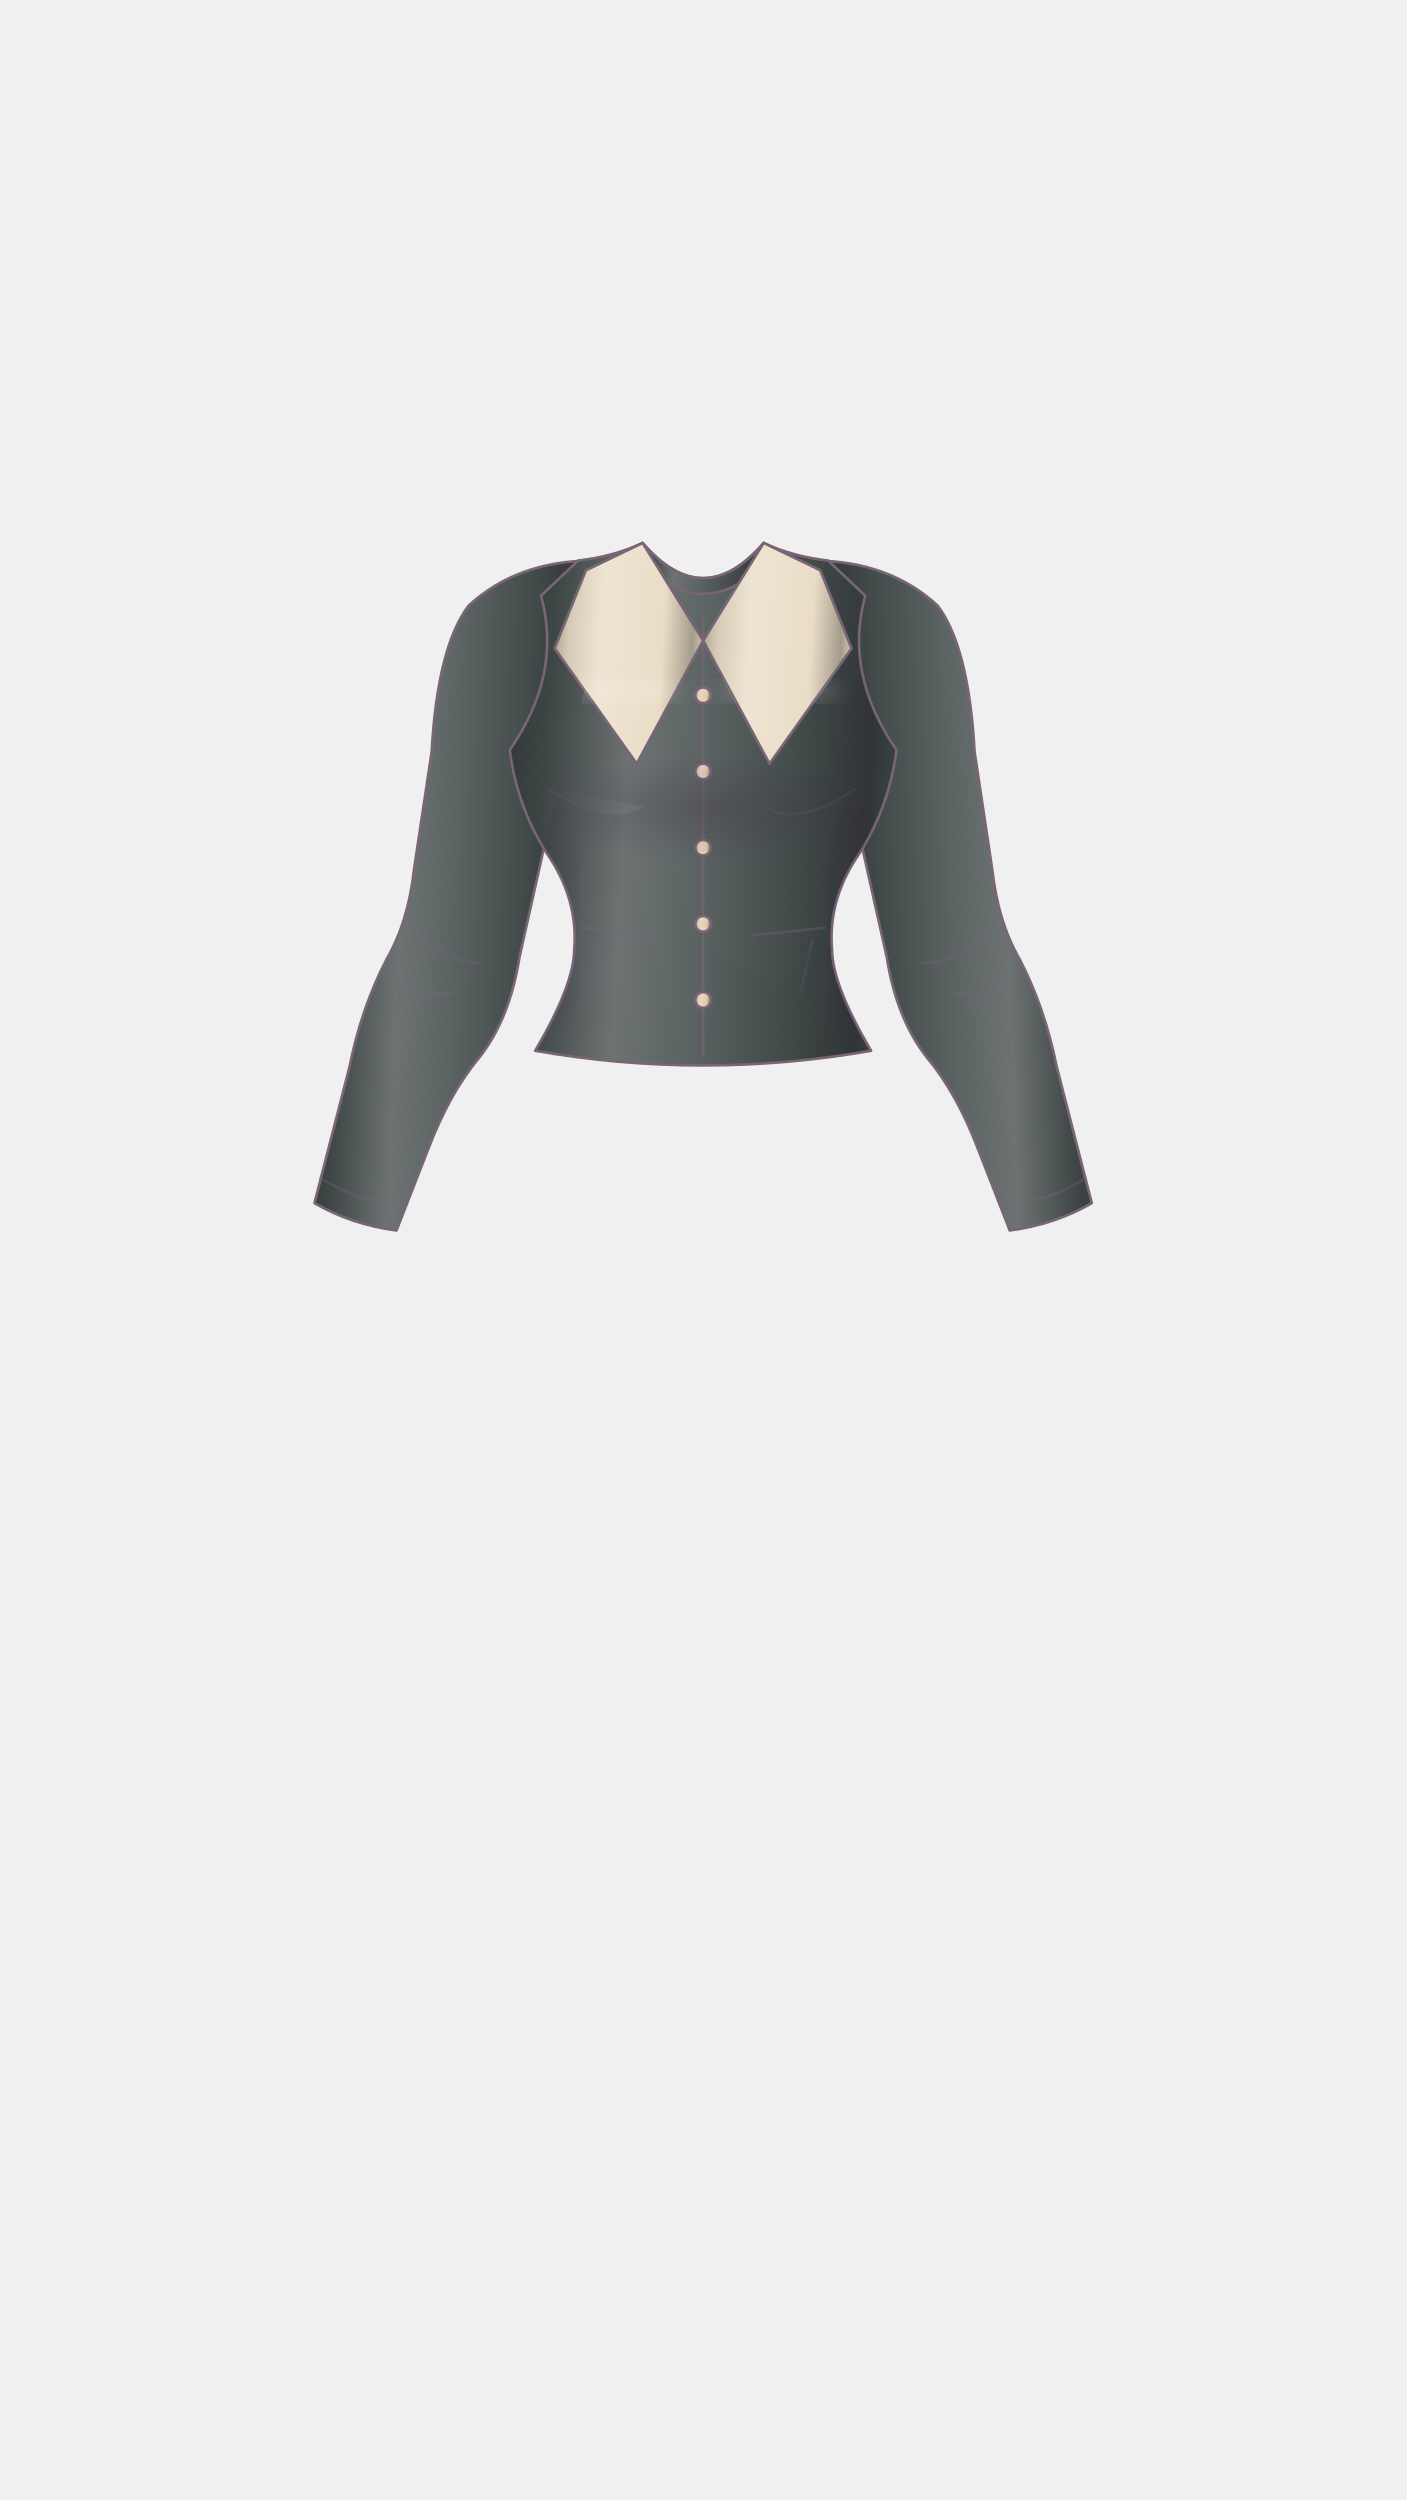
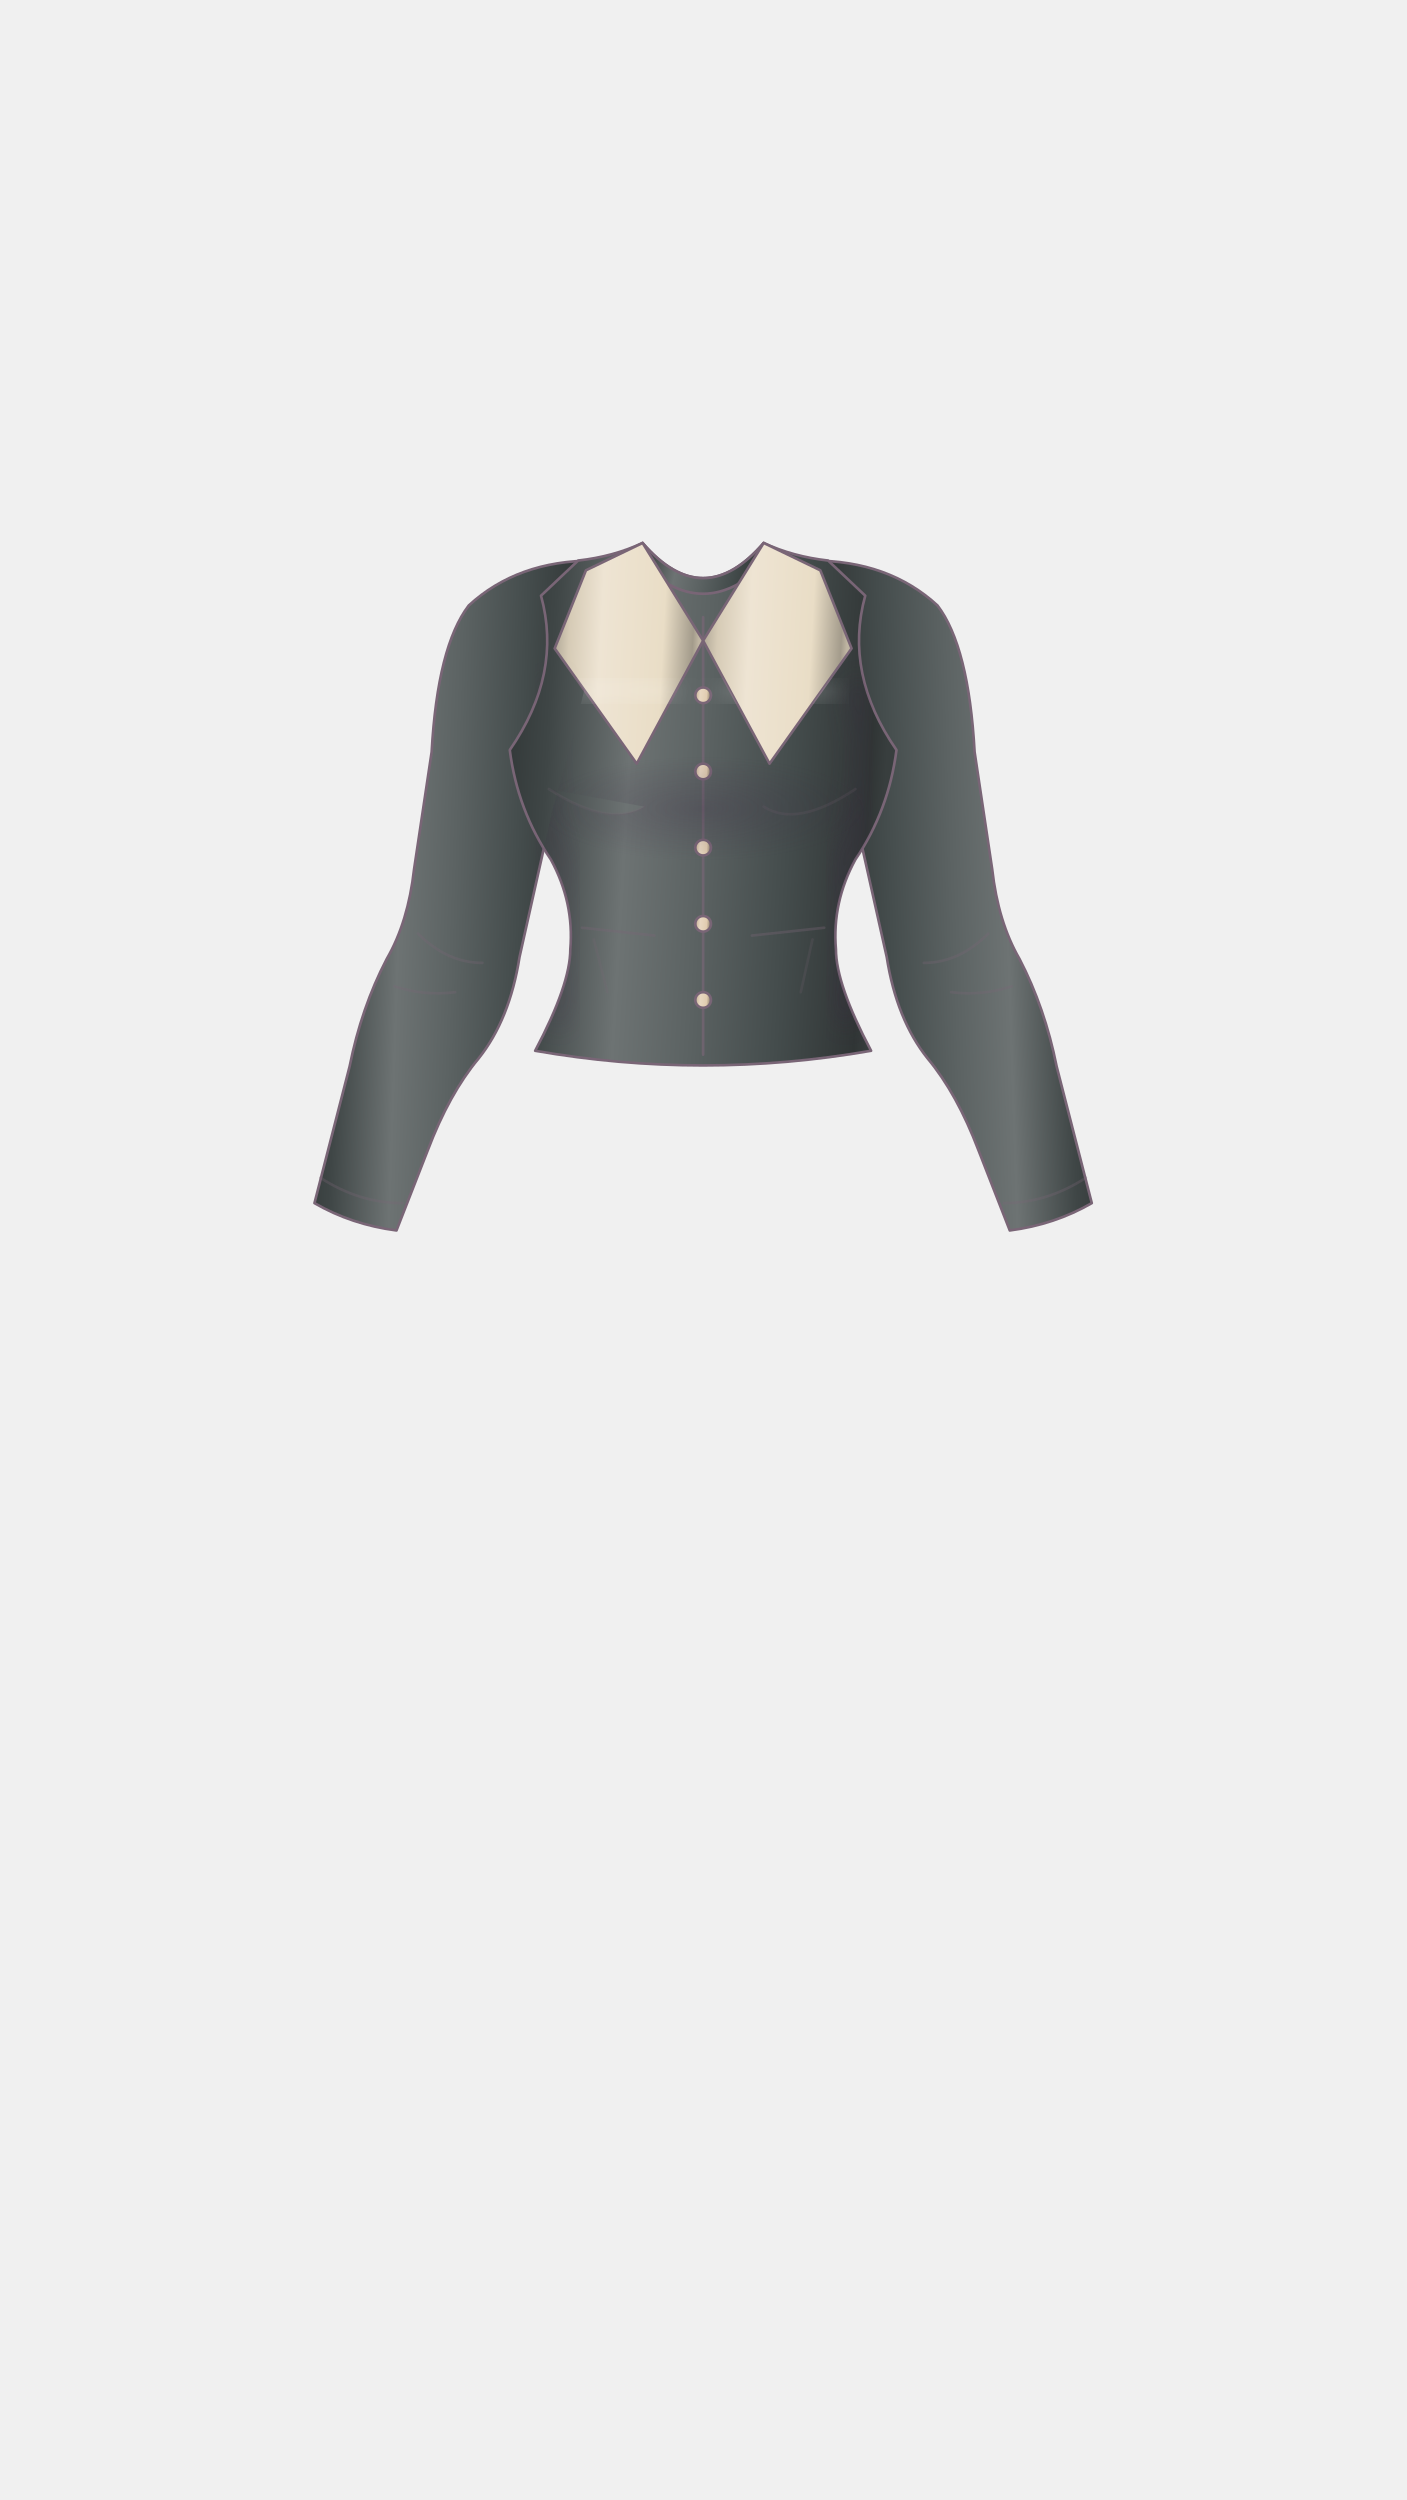
<svg xmlns="http://www.w3.org/2000/svg" width="720" height="1280" viewBox="0 0 720 1280" fill="none">
  <defs>
-     <linearGradient id="m54m24f-0" x1="0" y1="0" x2="1" y2=".08">
+     <linearGradient id="mraty8n-0" x1="0" y1="0" x2="1" y2=".08">
      <stop stop-color="#303636" />
      <stop offset=".13" stop-color="#3f4646" />
      <stop offset=".34" stop-color="#6d7373" />
      <stop offset=".53" stop-color="#5c6363" />
      <stop offset=".76" stop-color="#444c4c" />
      <stop offset=".96" stop-color="#303535" />
      <stop offset="1" stop-color="#383e3e" />
    </linearGradient>
-     <linearGradient id="m54m24f-1" x1="0" y1="0" x2="1" y2=".08">
+     <linearGradient id="mraty8n-1" x1="0" y1="0" x2="1" y2=".08">
      <stop stop-color="#a59d8d" />
      <stop offset=".13" stop-color="#d6cbb6" />
      <stop offset=".34" stop-color="#eee4d3" />
      <stop offset=".53" stop-color="#ece1cd" />
      <stop offset=".76" stop-color="#e9ddc6" />
      <stop offset=".96" stop-color="#a39b8b" />
      <stop offset="1" stop-color="#bfb5a2" />
    </linearGradient>
-     <linearGradient id="m54m24f-2" x1="0" y1="0" x2="1" y2=".08">
+     <linearGradient id="mraty8n-2" x1="0" y1="0" x2="1" y2=".08">
      <stop stop-color="#a0917d" />
      <stop offset=".13" stop-color="#cfbca2" />
      <stop offset=".34" stop-color="#e8d7c1" />
      <stop offset=".53" stop-color="#e5d3ba" />
      <stop offset=".76" stop-color="#e1ccb0" />
      <stop offset=".96" stop-color="#9e8f7b" />
      <stop offset="1" stop-color="#b9a790" />
    </linearGradient>
  </defs>
  <g stroke="#796576" stroke-width="1.35" stroke-linecap="round" stroke-linejoin="round">
    <defs>
      <clipPath id="cloth-clip">
-         <path d="M304 287 Q265 287 240 310 Q224 331 221 385 L212 445 Q209 472 198 491 Q185 516 179 546 L161 616 Q180 627 203 630 L219 589 Q230 560 245 542 Q261 522 266 490 L283 414 Q296 369 305 328Z" fill="url(#m54m24f-0)" />
+         <path d="M304 287 Q265 287 240 310 Q224 331 221 385 L212 445 Q209 472 198 491 Q185 516 179 546 L161 616 Q180 627 203 630 L219 589 Q230 560 245 542 Q261 522 266 490 L283 414 Q296 369 305 328Z" fill="url(#mraty8n-0)" />
        <path d="M164 603 Q184 616 206 616 M214 478 Q229 493 247 493 M202 505 Q217 510 233 508" stroke="#796576" opacity="0.3" />
        <g transform="translate(720 0) scale(-1 1)">
-           <path d="M304 287 Q265 287 240 310 Q224 331 221 385 L212 445 Q209 472 198 491 Q185 516 179 546 L161 616 Q180 627 203 630 L219 589 Q230 560 245 542 Q261 522 266 490 L283 414 Q296 369 305 328Z" fill="url(#m54m24f-0)" />
+           <path d="M304 287 Q265 287 240 310 Q224 331 221 385 L212 445 Q209 472 198 491 Q185 516 179 546 L161 616 Q180 627 203 630 L219 589 Q230 560 245 542 Q261 522 266 490 L283 414 Q296 369 305 328Z" fill="url(#mraty8n-0)" />
          <path d="M164 603 Q184 616 206 616 M214 478 Q229 493 247 493 M202 505 Q217 510 233 508" stroke="#796576" opacity="0.3" />
        </g>
-         <path d="M329 278 Q360 314 391 278 Q406 285 424 287 L443 305 Q432 345 459 384 Q455 415 438 440 Q424 462 426 486 Q426 504 446 538 Q360 553 274 538 Q294 504 294 486 Q296 462 282 440 Q265 415 261 384 Q288 345 277 305 L296 287 Q314 285 329 278Z" fill="url(#m54m24f-0)" />
-         <path d="M329 278 Q360 314 391 278 L395 285 Q360 323 325 285Z" fill="url(#m54m24f-0)" />
+         <path d="M329 278 Q360 314 391 278 Q406 285 424 287 L443 305 Q432 345 459 384 Q455 415 438 440 Q426 462 428 486 Q428 504 446 538 Q360 553 274 538 Q292 504 292 486 Q294 462 282 440 Q265 415 261 384 Q288 345 277 305 L296 287 Q314 285 329 278Z" fill="url(#mraty8n-0)" />
+         <path d="M329 278 Q360 314 391 278 L395 285 Q360 323 325 285Z" fill="url(#mraty8n-0)" />
        <path d="M360 316 L360 540" stroke="#796576" opacity="0.65" />
-         <path d="M329 278 L360 328 L326 391 L284 332 L300 292Z" fill="url(#m54m24f-1)" />
-         <path d="M391 278 L360 328 L394 391 L436 332 L420 292Z" fill="url(#m54m24f-1)" />
+         <path d="M329 278 L360 328 L326 391 L284 332 L300 292Z" fill="url(#mraty8n-1)" />
+         <path d="M391 278 L360 328 L394 391 L436 332 L420 292Z" fill="url(#mraty8n-1)" />
        <path d="M298 475 L335 479 M385 479 L422 475" stroke="#796576" opacity="0.35" />
-         <circle cx="360" cy="356" r="4" fill="url(#m54m24f-2)" />
-         <circle cx="360" cy="395" r="4" fill="url(#m54m24f-2)" />
-         <circle cx="360" cy="434" r="4" fill="url(#m54m24f-2)" />
-         <circle cx="360" cy="473" r="4" fill="url(#m54m24f-2)" />
-         <circle cx="360" cy="512" r="4" fill="url(#m54m24f-2)" />
+         <circle cx="360" cy="356" r="4" fill="url(#mraty8n-2)" />
+         <circle cx="360" cy="395" r="4" fill="url(#mraty8n-2)" />
+         <circle cx="360" cy="434" r="4" fill="url(#mraty8n-2)" />
+         <circle cx="360" cy="473" r="4" fill="url(#mraty8n-2)" />
+         <circle cx="360" cy="512" r="4" fill="url(#mraty8n-2)" />
        <path d="M281 404 Q312 424 330 413 M438 404 Q408 424 391 413 M304 481 L311 508 M416 481 L410 508" stroke="#796576" opacity="0.18" />
      </clipPath>
      <linearGradient id="cloth-round">
        <stop stop-color="#302039" stop-opacity=".19" />
        <stop offset=".32" stop-color="#fff" stop-opacity=".22" />
        <stop offset=".6" stop-color="#fff" stop-opacity="0" />
        <stop offset="1" stop-color="#302039" stop-opacity=".18" />
      </linearGradient>
      <radialGradient id="cloth-contact">
        <stop stop-color="#392841" stop-opacity=".24" />
        <stop offset="1" stop-color="#392841" stop-opacity="0" />
      </radialGradient>
      <filter id="cloth-soft">
        <feGaussianBlur stdDeviation="6" />
      </filter>
    </defs>
-     <path d="M304 287 Q265 287 240 310 Q224 331 221 385 L212 445 Q209 472 198 491 Q185 516 179 546 L161 616 Q180 627 203 630 L219 589 Q230 560 245 542 Q261 522 266 490 L283 414 Q296 369 305 328Z" fill="url(#m54m24f-0)" />
+     <path d="M304 287 Q265 287 240 310 Q224 331 221 385 L212 445 Q209 472 198 491 Q185 516 179 546 L161 616 Q180 627 203 630 L219 589 Q230 560 245 542 Q261 522 266 490 L283 414 Q296 369 305 328Z" fill="url(#mraty8n-0)" />
    <path d="M164 603 Q184 616 206 616 M214 478 Q229 493 247 493 M202 505 Q217 510 233 508" stroke="#796576" opacity="0.3" />
    <g transform="translate(720 0) scale(-1 1)">
-       <path d="M304 287 Q265 287 240 310 Q224 331 221 385 L212 445 Q209 472 198 491 Q185 516 179 546 L161 616 Q180 627 203 630 L219 589 Q230 560 245 542 Q261 522 266 490 L283 414 Q296 369 305 328Z" fill="url(#m54m24f-0)" />
+       <path d="M304 287 Q265 287 240 310 Q224 331 221 385 L212 445 Q209 472 198 491 Q185 516 179 546 L161 616 Q180 627 203 630 L219 589 Q230 560 245 542 Q261 522 266 490 L283 414 Q296 369 305 328Z" fill="url(#mraty8n-0)" />
      <path d="M164 603 Q184 616 206 616 M214 478 Q229 493 247 493 M202 505 Q217 510 233 508" stroke="#796576" opacity="0.3" />
    </g>
-     <path d="M329 278 Q360 314 391 278 Q406 285 424 287 L443 305 Q432 345 459 384 Q455 415 438 440 Q424 462 426 486 Q426 504 446 538 Q360 553 274 538 Q294 504 294 486 Q296 462 282 440 Q265 415 261 384 Q288 345 277 305 L296 287 Q314 285 329 278Z" fill="url(#m54m24f-0)" />
-     <path d="M329 278 Q360 314 391 278 L395 285 Q360 323 325 285Z" fill="url(#m54m24f-0)" />
+     <path d="M329 278 Q360 314 391 278 Q406 285 424 287 L443 305 Q432 345 459 384 Q455 415 438 440 Q426 462 428 486 Q428 504 446 538 Q360 553 274 538 Q292 504 292 486 Q294 462 282 440 Q265 415 261 384 Q288 345 277 305 L296 287 Q314 285 329 278Z" fill="url(#mraty8n-0)" />
+     <path d="M329 278 Q360 314 391 278 L395 285 Q360 323 325 285Z" fill="url(#mraty8n-0)" />
    <path d="M360 316 L360 540" stroke="#796576" opacity="0.65" />
-     <path d="M329 278 L360 328 L326 391 L284 332 L300 292Z" fill="url(#m54m24f-1)" />
-     <path d="M391 278 L360 328 L394 391 L436 332 L420 292Z" fill="url(#m54m24f-1)" />
+     <path d="M329 278 L360 328 L326 391 L284 332 L300 292Z" fill="url(#mraty8n-1)" />
+     <path d="M391 278 L360 328 L394 391 L436 332 L420 292Z" fill="url(#mraty8n-1)" />
    <path d="M298 475 L335 479 M385 479 L422 475" stroke="#796576" opacity="0.35" />
-     <circle cx="360" cy="356" r="4" fill="url(#m54m24f-2)" />
-     <circle cx="360" cy="395" r="4" fill="url(#m54m24f-2)" />
-     <circle cx="360" cy="434" r="4" fill="url(#m54m24f-2)" />
-     <circle cx="360" cy="473" r="4" fill="url(#m54m24f-2)" />
-     <circle cx="360" cy="512" r="4" fill="url(#m54m24f-2)" />
+     <circle cx="360" cy="356" r="4" fill="url(#mraty8n-2)" />
+     <circle cx="360" cy="395" r="4" fill="url(#mraty8n-2)" />
+     <circle cx="360" cy="434" r="4" fill="url(#mraty8n-2)" />
+     <circle cx="360" cy="473" r="4" fill="url(#mraty8n-2)" />
+     <circle cx="360" cy="512" r="4" fill="url(#mraty8n-2)" />
    <path d="M281 404 Q312 424 330 413 M438 404 Q408 424 391 413 M304 481 L311 508 M416 481 L410 508" stroke="#796576" opacity="0.18" />
    <g data-material="cloth-volume" clip-path="url(#cloth-clip)">
      <path d="M281 353 Q269 397 286 437 Q304 469 286 520" fill="none" stroke="#392841" stroke-width="14" opacity=".15" filter="url(#cloth-soft)" />
      <path d="M440 354 Q452 397 434 437 Q417 474 433 519" fill="none" stroke="#392841" stroke-width="16" opacity=".22" filter="url(#cloth-soft)" />
      <path d="M297 357 Q315 340 341 359 M376 356 Q400 340 422 358" fill="none" stroke="#fff" stroke-width="14" opacity=".2" filter="url(#cloth-soft)" />
      <ellipse cx="360" cy="414" rx="85" ry="27" fill="url(#cloth-contact)" stroke="none" />
    </g>
  </g>
</svg>
